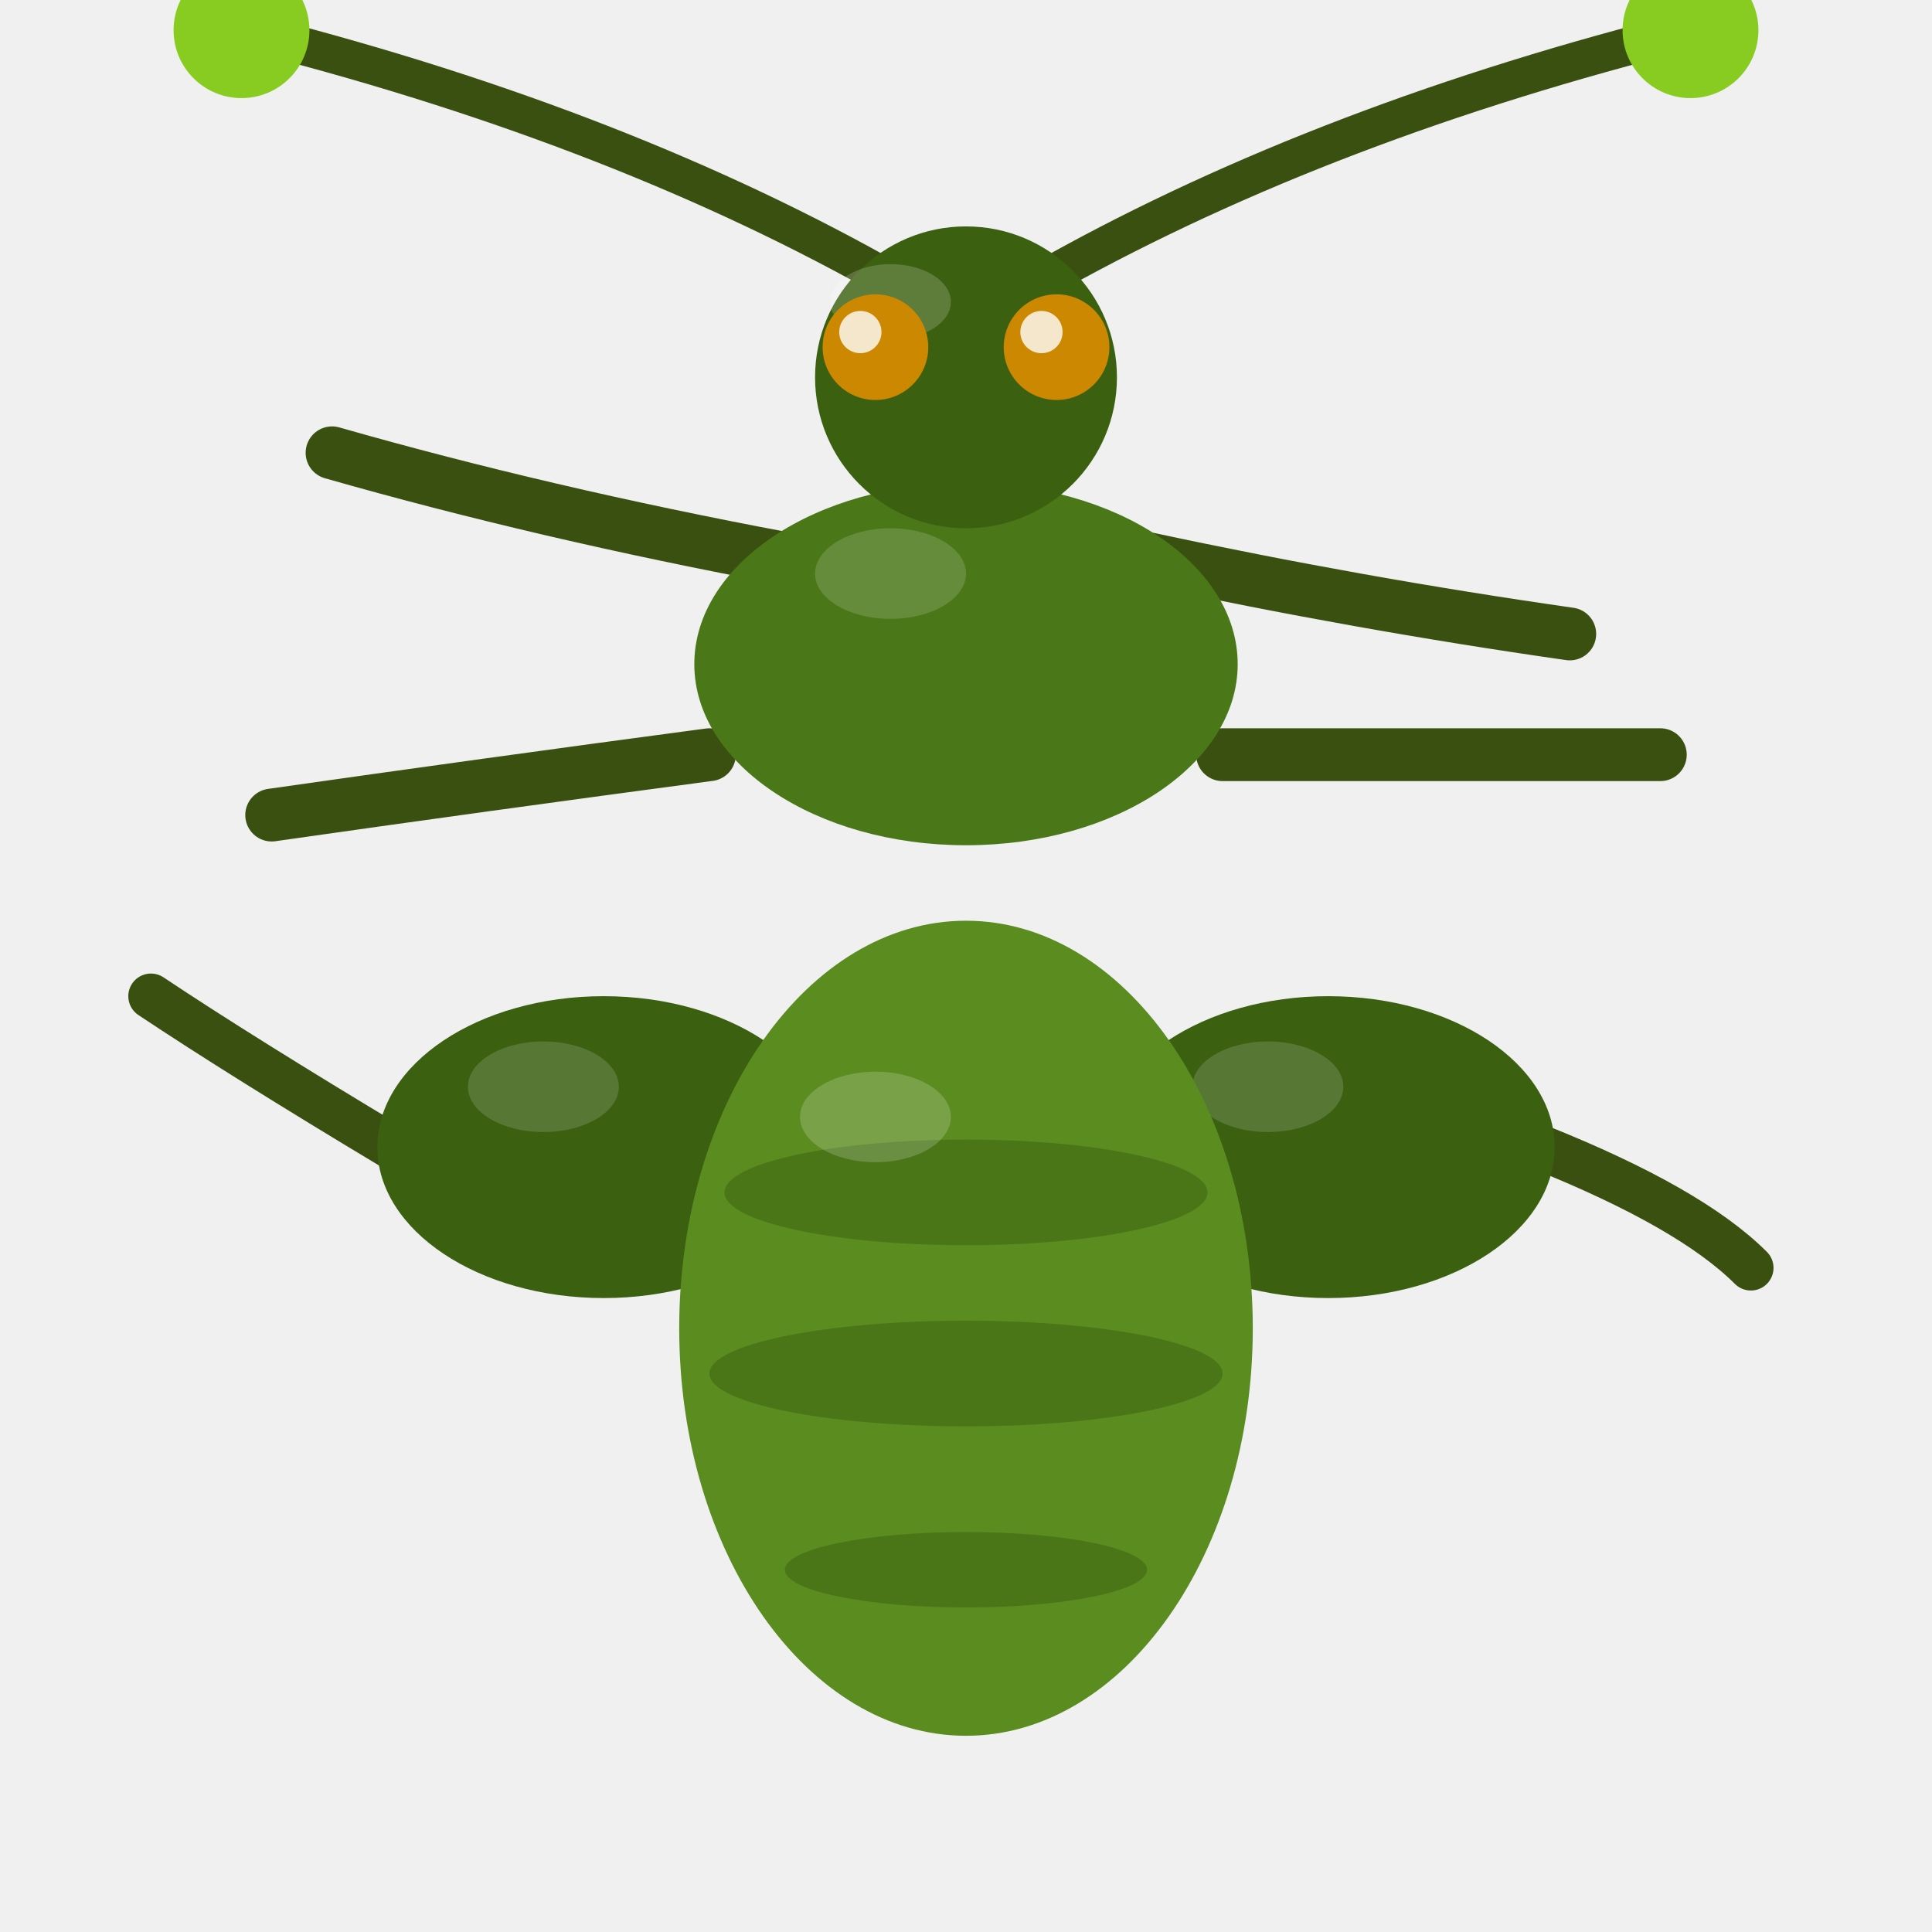
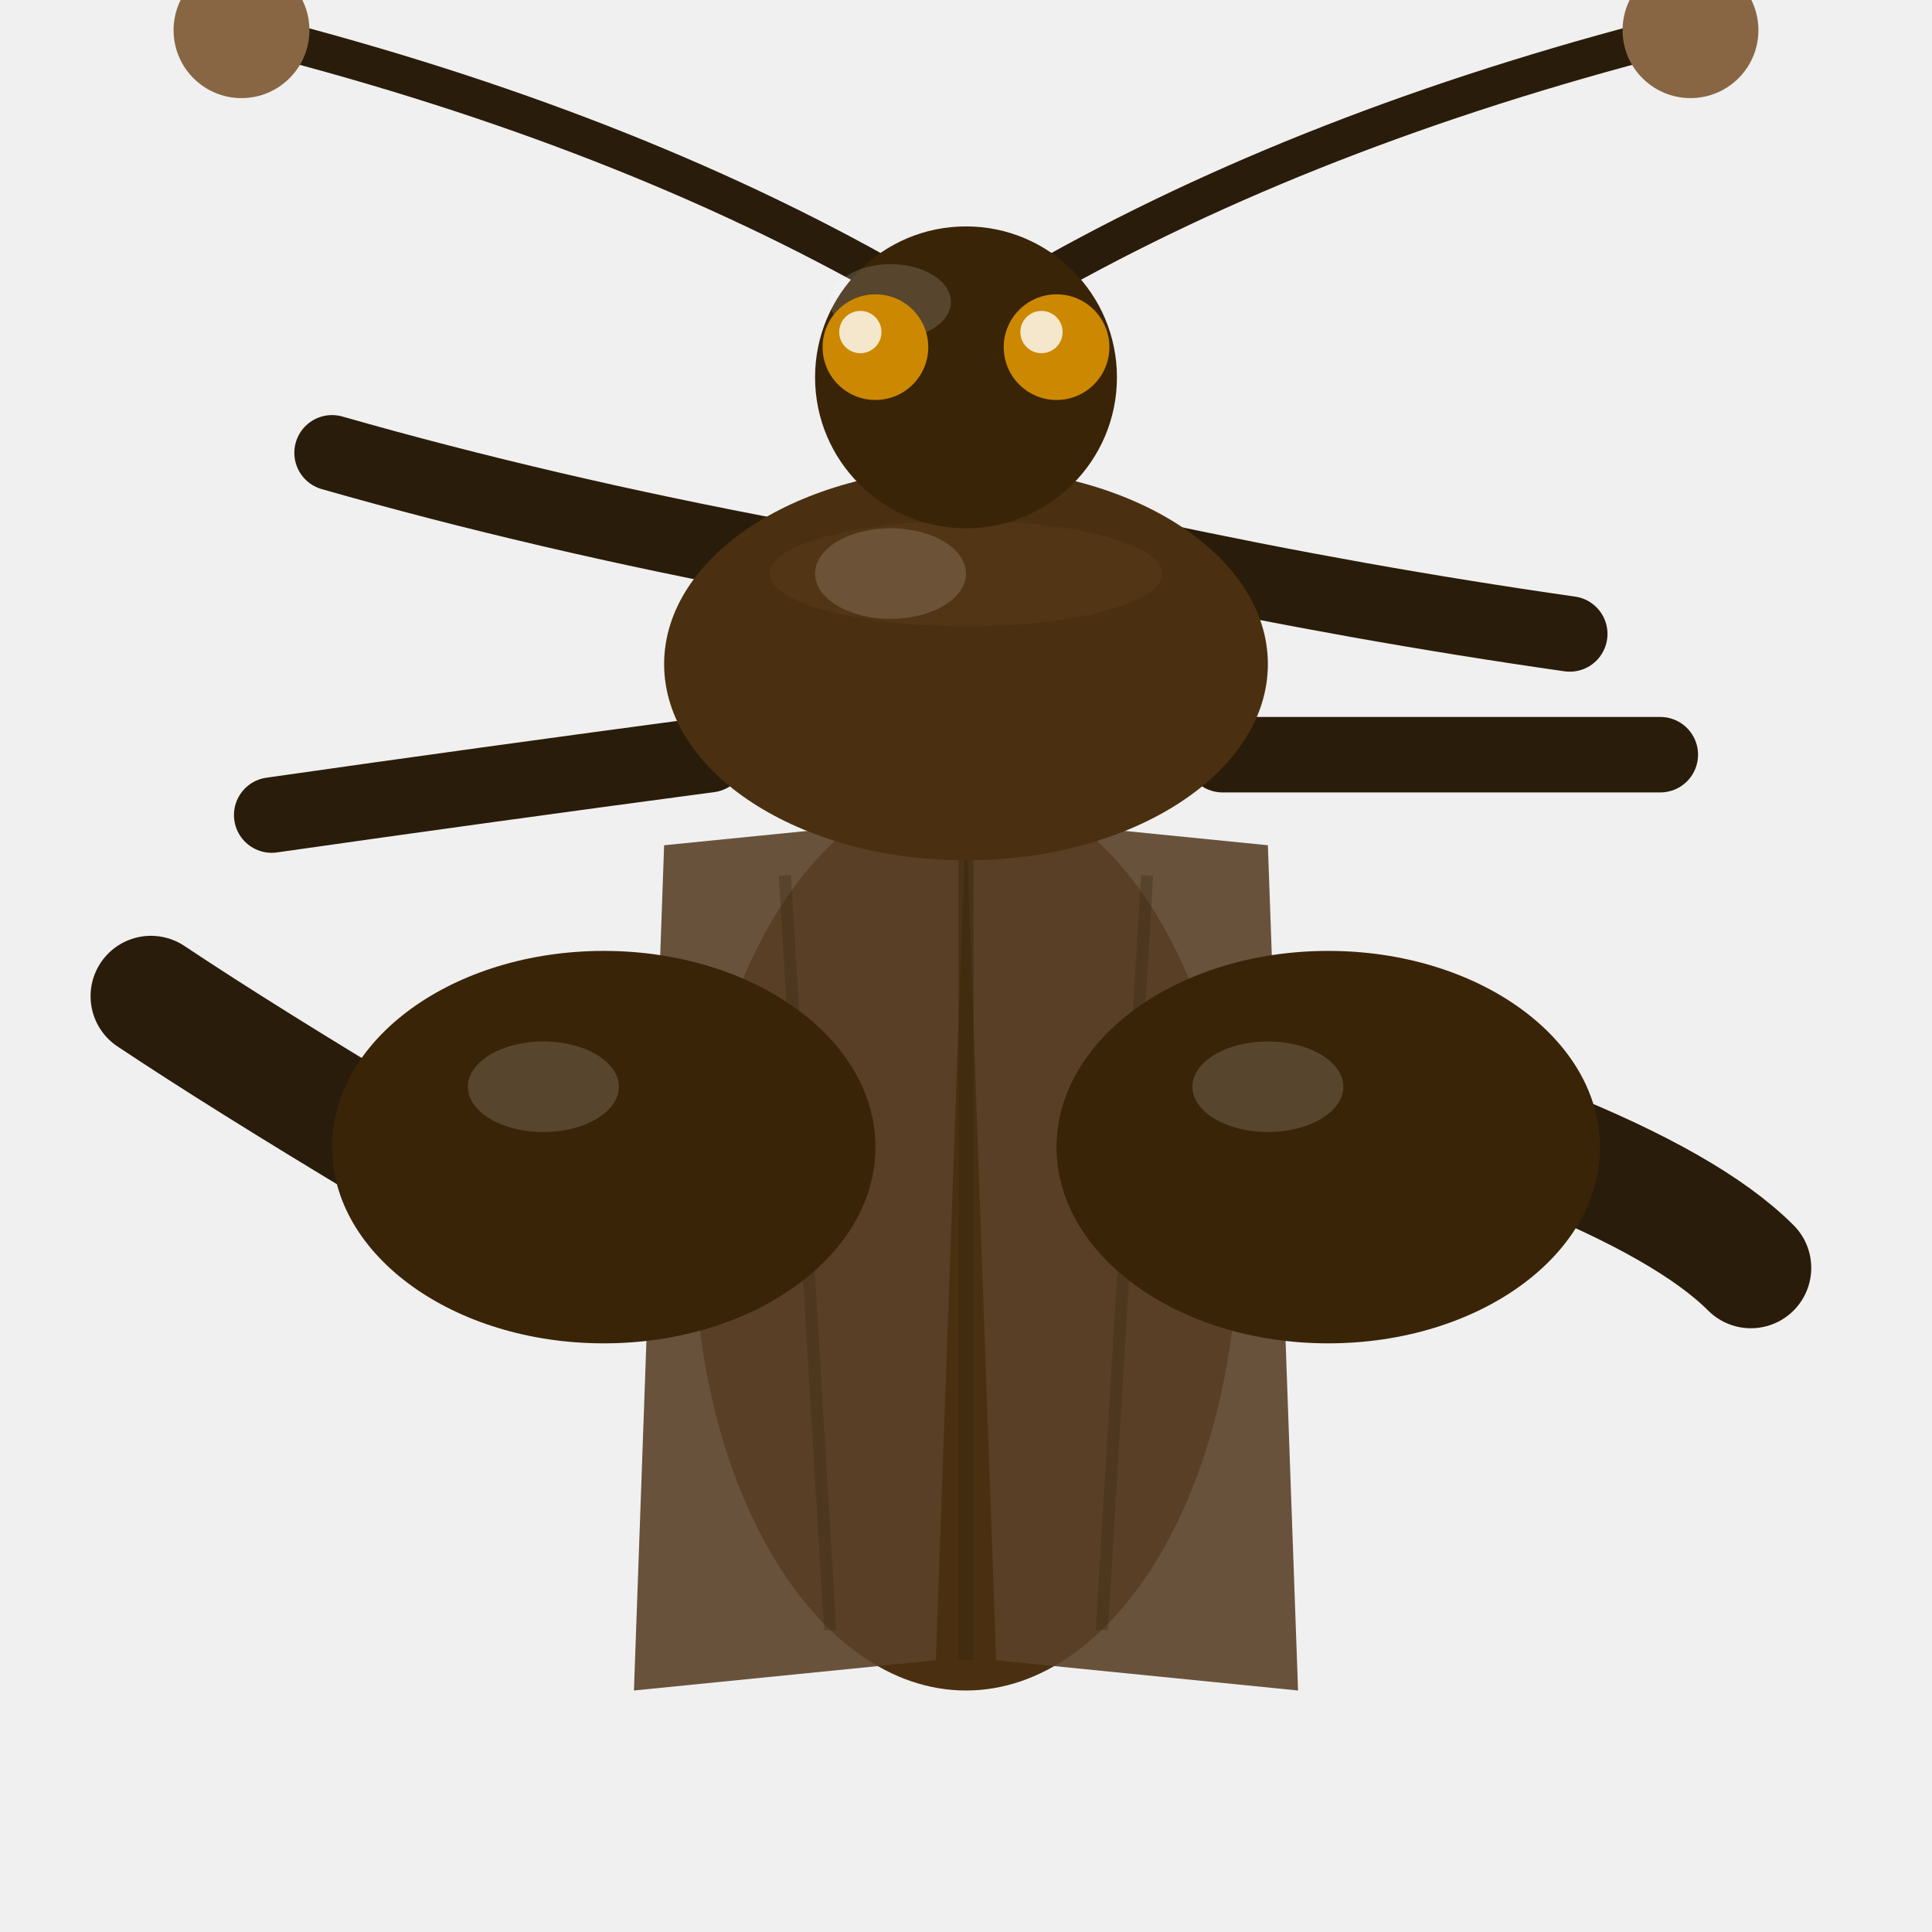
<svg xmlns="http://www.w3.org/2000/svg" width="128" height="128" viewBox="0 0 128 128">
-   <path d="M 52 37 Q 36 34 22 30" stroke="#3A5010" stroke-width="3.5" stroke-linecap="round" fill="none" />
-   <path d="M 47 50 Q 32 52 18 54" stroke="#3A5010" stroke-width="3.5" stroke-linecap="round" fill="none" />
-   <path d="M 76 37 Q 90 40 104 42" stroke="#3A5010" stroke-width="3.5" stroke-linecap="round" fill="none" />
-   <path d="M 81 50 Q 96 50 110 50" stroke="#3A5010" stroke-width="3.5" stroke-linecap="round" fill="none" />
-   <path d="M 26 76 Q 16 70 10 66" stroke="#3A5010" stroke-width="3.0" stroke-linecap="round" fill="none" />
-   <path d="M 102 76 Q 112 80 116 84" stroke="#3A5010" stroke-width="3.0" stroke-linecap="round" fill="none" />
-   <path d="M 58 18 Q 40 8 16 2" stroke="#3A5010" stroke-width="2.5" stroke-linecap="round" fill="none" />
-   <path d="M 70 18 Q 88 8 112 2" stroke="#3A5010" stroke-width="2.5" stroke-linecap="round" fill="none" />
-   <circle cx="16" cy="2" r="4.5" fill="#88CC22" />
-   <circle cx="112" cy="2" r="4.5" fill="#88CC22" />
-   <ellipse cx="40" cy="76" rx="15" ry="10" fill="#3A6010" />
-   <ellipse cx="88" cy="76" rx="15" ry="10" fill="#3A6010" />
+   <path d="M 52 37 Q 36 34 22 30" stroke="#2A1C0A" stroke-width="5.0" stroke-linecap="round" fill="none" />
+   <path d="M 47 50 Q 32 52 18 54" stroke="#2A1C0A" stroke-width="5.0" stroke-linecap="round" fill="none" />
+   <path d="M 76 37 Q 90 40 104 42" stroke="#2A1C0A" stroke-width="5.0" stroke-linecap="round" fill="none" />
+   <path d="M 81 50 Q 96 50 110 50" stroke="#2A1C0A" stroke-width="5.0" stroke-linecap="round" fill="none" />
+   <path d="M 26 76 Q 16 70 10 66" stroke="#2A1C0A" stroke-width="8.0" stroke-linecap="round" fill="none" />
+   <path d="M 102 76 Q 112 80 116 84" stroke="#2A1C0A" stroke-width="8.0" stroke-linecap="round" fill="none" />
+   <path d="M 58 18 Q 40 8 16 2" stroke="#2A1C0A" stroke-width="2.5" stroke-linecap="round" fill="none" />
+   <path d="M 70 18 Q 88 8 112 2" stroke="#2A1C0A" stroke-width="2.5" stroke-linecap="round" fill="none" />
+   <circle cx="16" cy="2" r="4.5" fill="#886644" />
+   <circle cx="112" cy="2" r="4.5" fill="#886644" />
+   <ellipse cx="64" cy="82" rx="18" ry="30" fill="#4A3010" />
+   <path d="M 44 56 L 64 54 L 62 110 L 42 112 Z" fill="#5A4028" opacity="0.90" />
+   <path d="M 84 56 L 64 54 L 66 110 L 86 112 Z" fill="#5A4028" opacity="0.90" />
+   <line x1="64" y1="54" x2="64" y2="110" stroke="#3A2810" stroke-width="1.0" opacity="0.55" />
+   <line x1="52" y1="58" x2="55" y2="108" stroke="#3A2810" stroke-width="0.8" opacity="0.35" />
+   <line x1="76" y1="58" x2="73" y2="108" stroke="#3A2810" stroke-width="0.8" opacity="0.35" />
+   <ellipse cx="40" cy="76" rx="18" ry="13" fill="#3A2408" />
+   <ellipse cx="88" cy="76" rx="18" ry="13" fill="#3A2408" />
  <ellipse cx="36" cy="72" rx="5" ry="3" fill="white" opacity="0.15" />
  <ellipse cx="84" cy="72" rx="5" ry="3" fill="white" opacity="0.15" />
-   <ellipse cx="64" cy="88" rx="19" ry="27" fill="#5A8C20" />
-   <ellipse cx="64" cy="79" rx="16" ry="3.5" fill="#3A6010" opacity="0.50" />
-   <ellipse cx="64" cy="91" rx="17" ry="3.5" fill="#3A6010" opacity="0.50" />
-   <ellipse cx="64" cy="104" rx="12" ry="2.5" fill="#3A6010" opacity="0.50" />
-   <ellipse cx="58" cy="74" rx="5" ry="3" fill="white" opacity="0.18" />
-   <ellipse cx="64" cy="44" rx="18" ry="12" fill="#4A7818" />
+   <ellipse cx="64" cy="44" rx="20" ry="13" fill="#4A3010" />
+   <ellipse cx="64" cy="38" rx="13" ry="3.5" fill="#5C3C18" opacity="0.45" />
  <ellipse cx="59" cy="38" rx="5" ry="3" fill="white" opacity="0.15" />
-   <circle cx="64" cy="25" r="10" fill="#3A6010" />
-   <ellipse cx="59" cy="20" rx="4" ry="2.5" fill="white" opacity="0.18" />
+   <circle cx="64" cy="25" r="10" fill="#3A2408" />
+   <ellipse cx="59" cy="20" rx="4" ry="2.5" fill="white" opacity="0.15" />
  <circle cx="58" cy="23" r="3.5" fill="#CC8800" />
  <circle cx="70" cy="23" r="3.5" fill="#CC8800" />
  <circle cx="57" cy="22" r="1.4" fill="white" opacity="0.80" />
  <circle cx="69" cy="22" r="1.4" fill="white" opacity="0.80" />
</svg>
